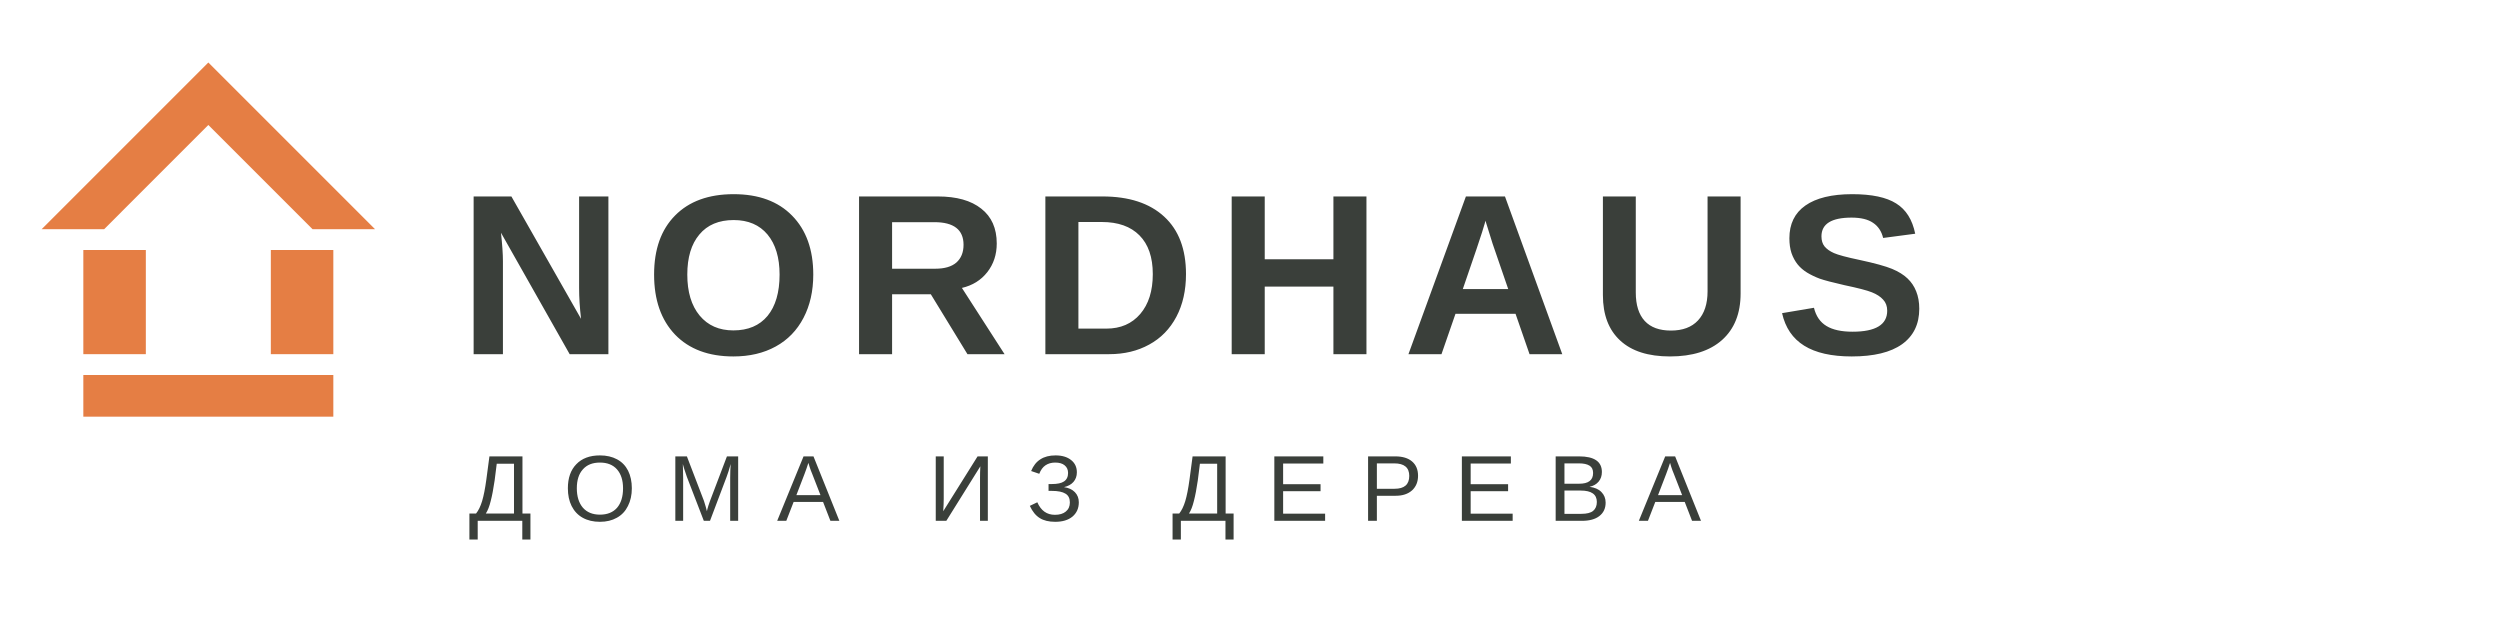
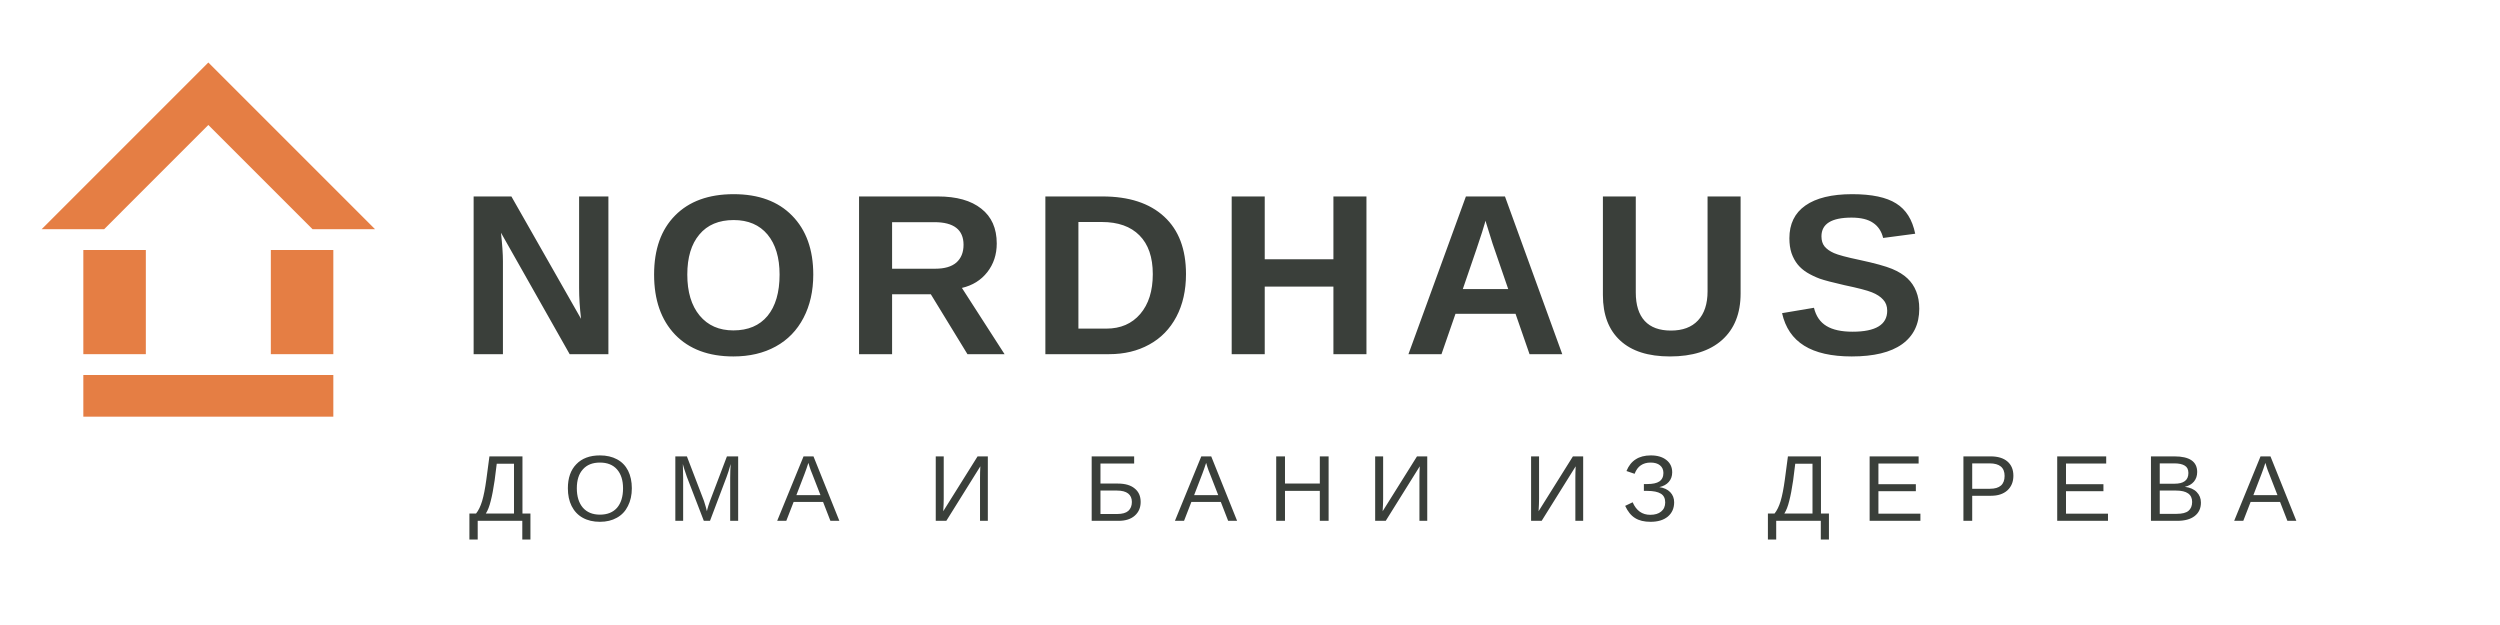
<svg xmlns="http://www.w3.org/2000/svg" width="240" height="60" viewBox="0 0 240 60" fill="none">
  <path d="M4 22 L20 6 L36 22 L30 22 L20 12 L10 22 Z" fill="#E57E44" />
  <path d="M8 24 H14 V34 H8 Z" fill="#E57E44" />
  <path d="M26 24 H32 V34 H26 Z" fill="#E57E44" />
  <path d="M8 36 H32 V40 H8 Z" fill="#E57E44" />
  <text x="44" y="34" font-family="Montserrat, Arial, sans-serif" font-weight="700" font-size="22" letter-spacing="2" fill="#3a3f3a">NORDHAUS</text>
-   <text x="45" y="50" font-family="Montserrat, Arial, sans-serif" font-weight="500" font-size="9" letter-spacing="3" fill="#3a3f3a">ДОМА ИЗ ДЕРЕВА</text>
+   <text x="45" y="50" font-family="Montserrat, Arial, sans-serif" font-weight="500" font-size="9" letter-spacing="3" fill="#3a3f3a">ДОМА И БАНИ ИЗ ДЕРЕВА</text>
</svg>
